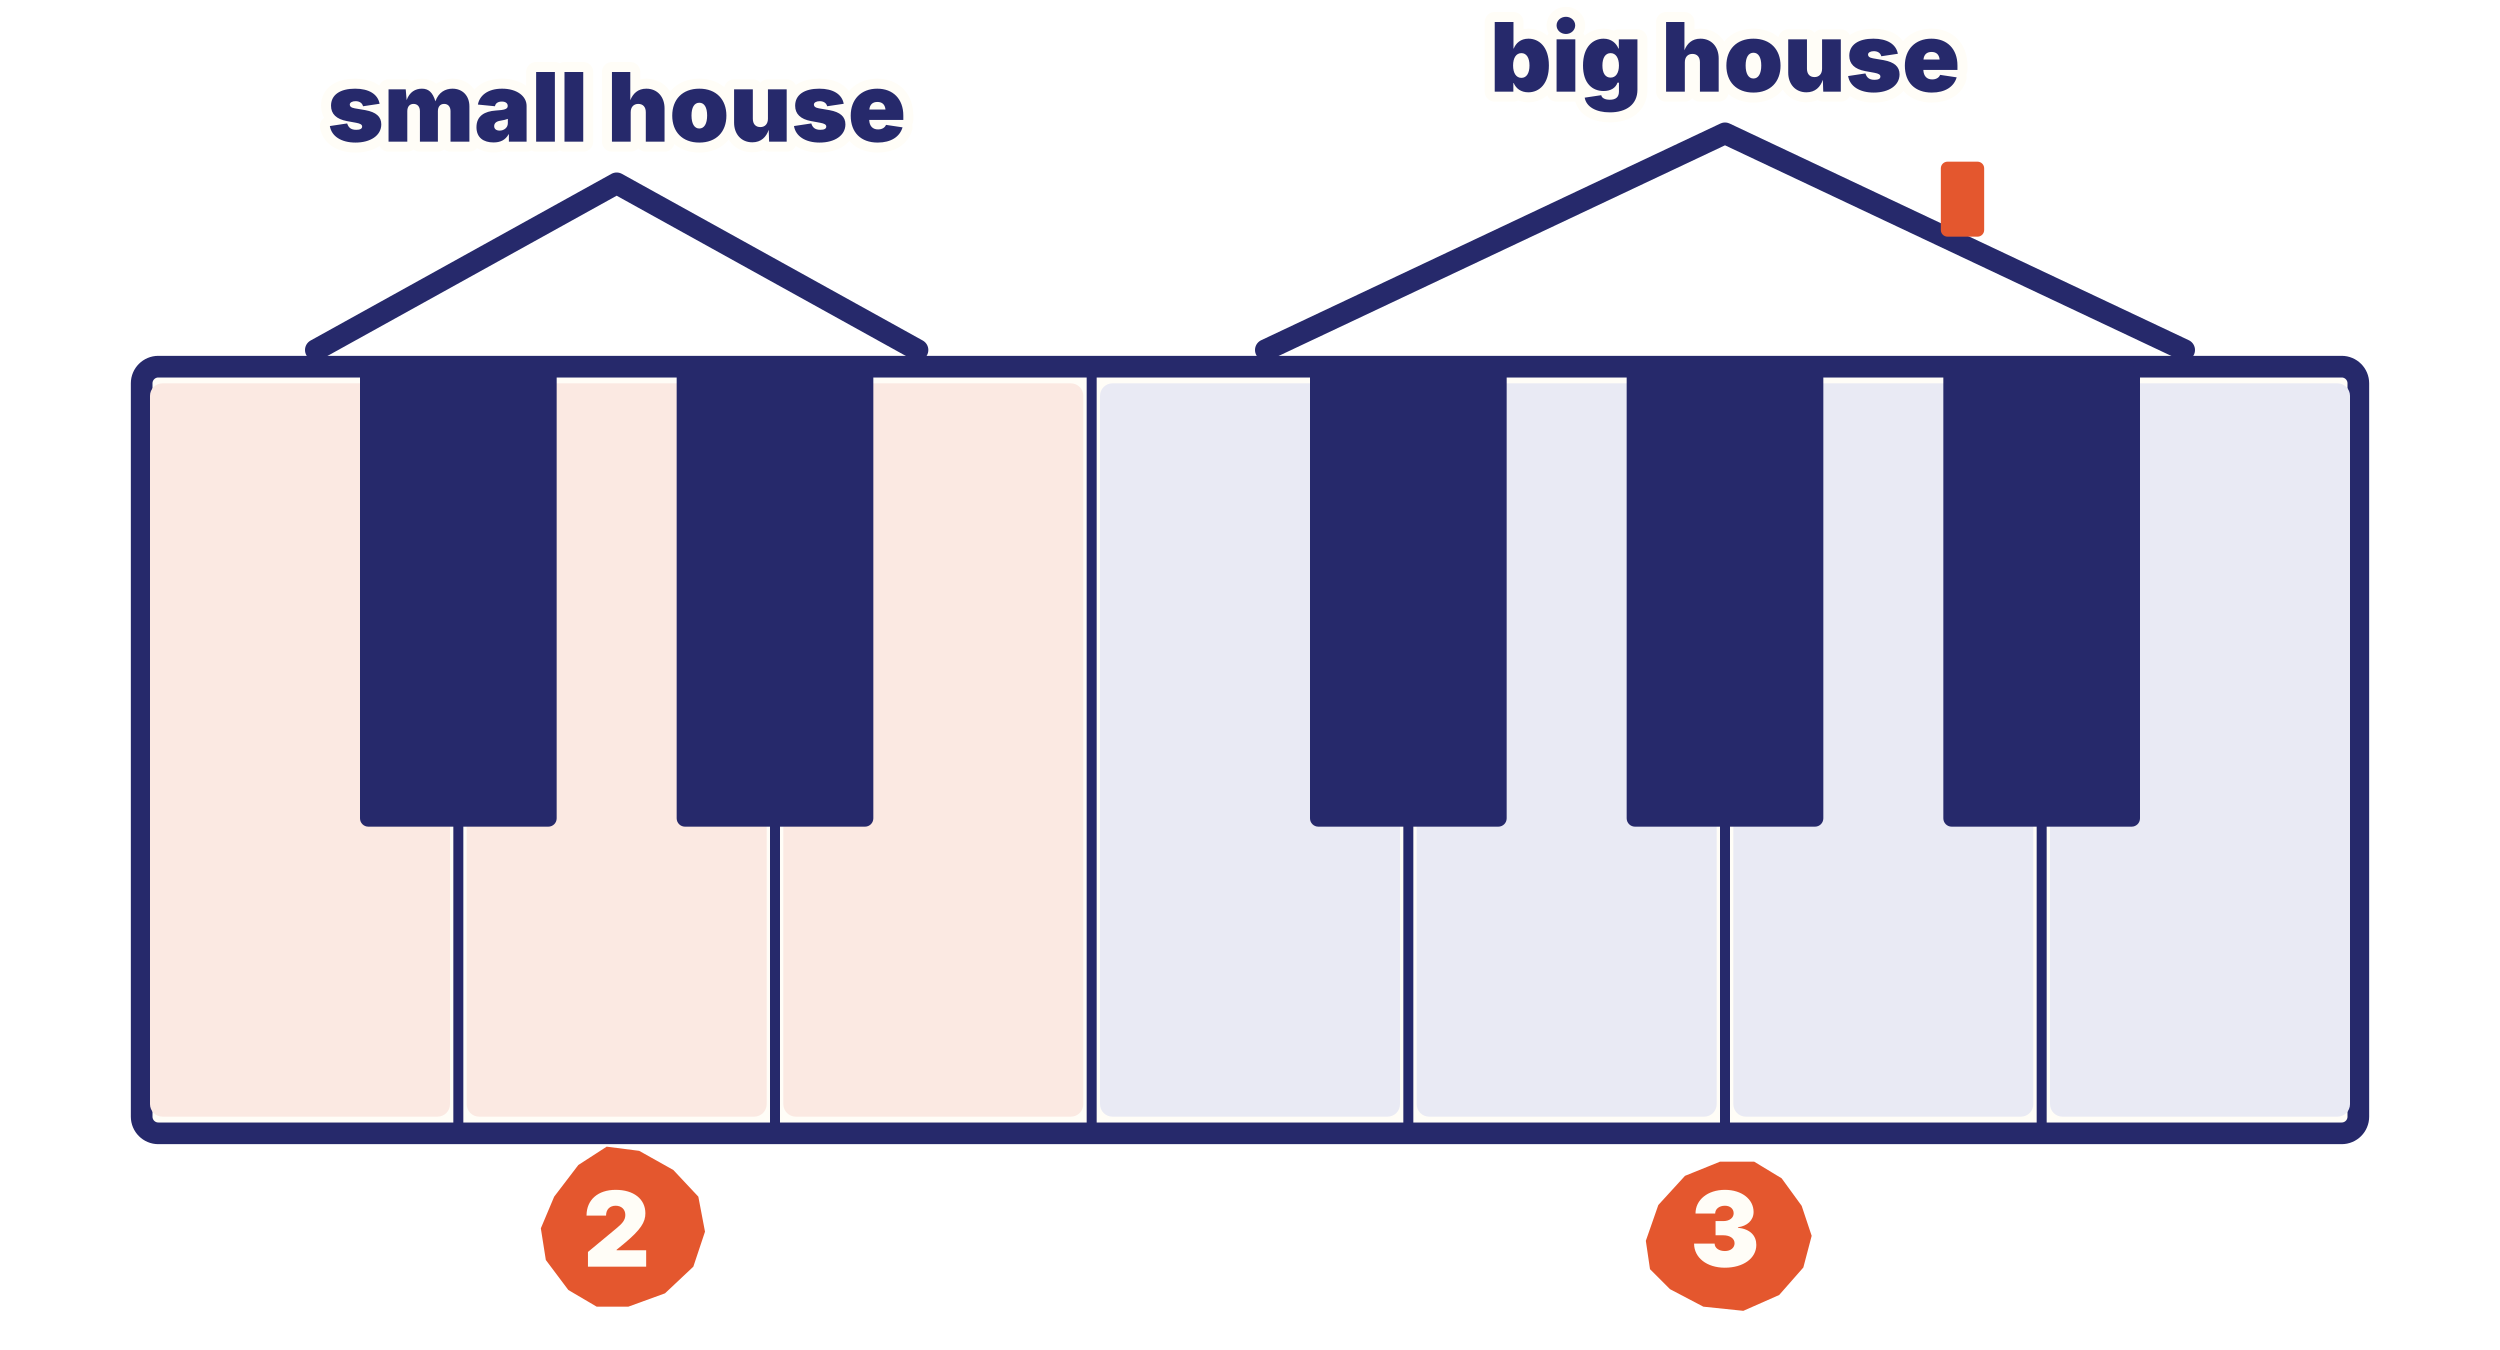
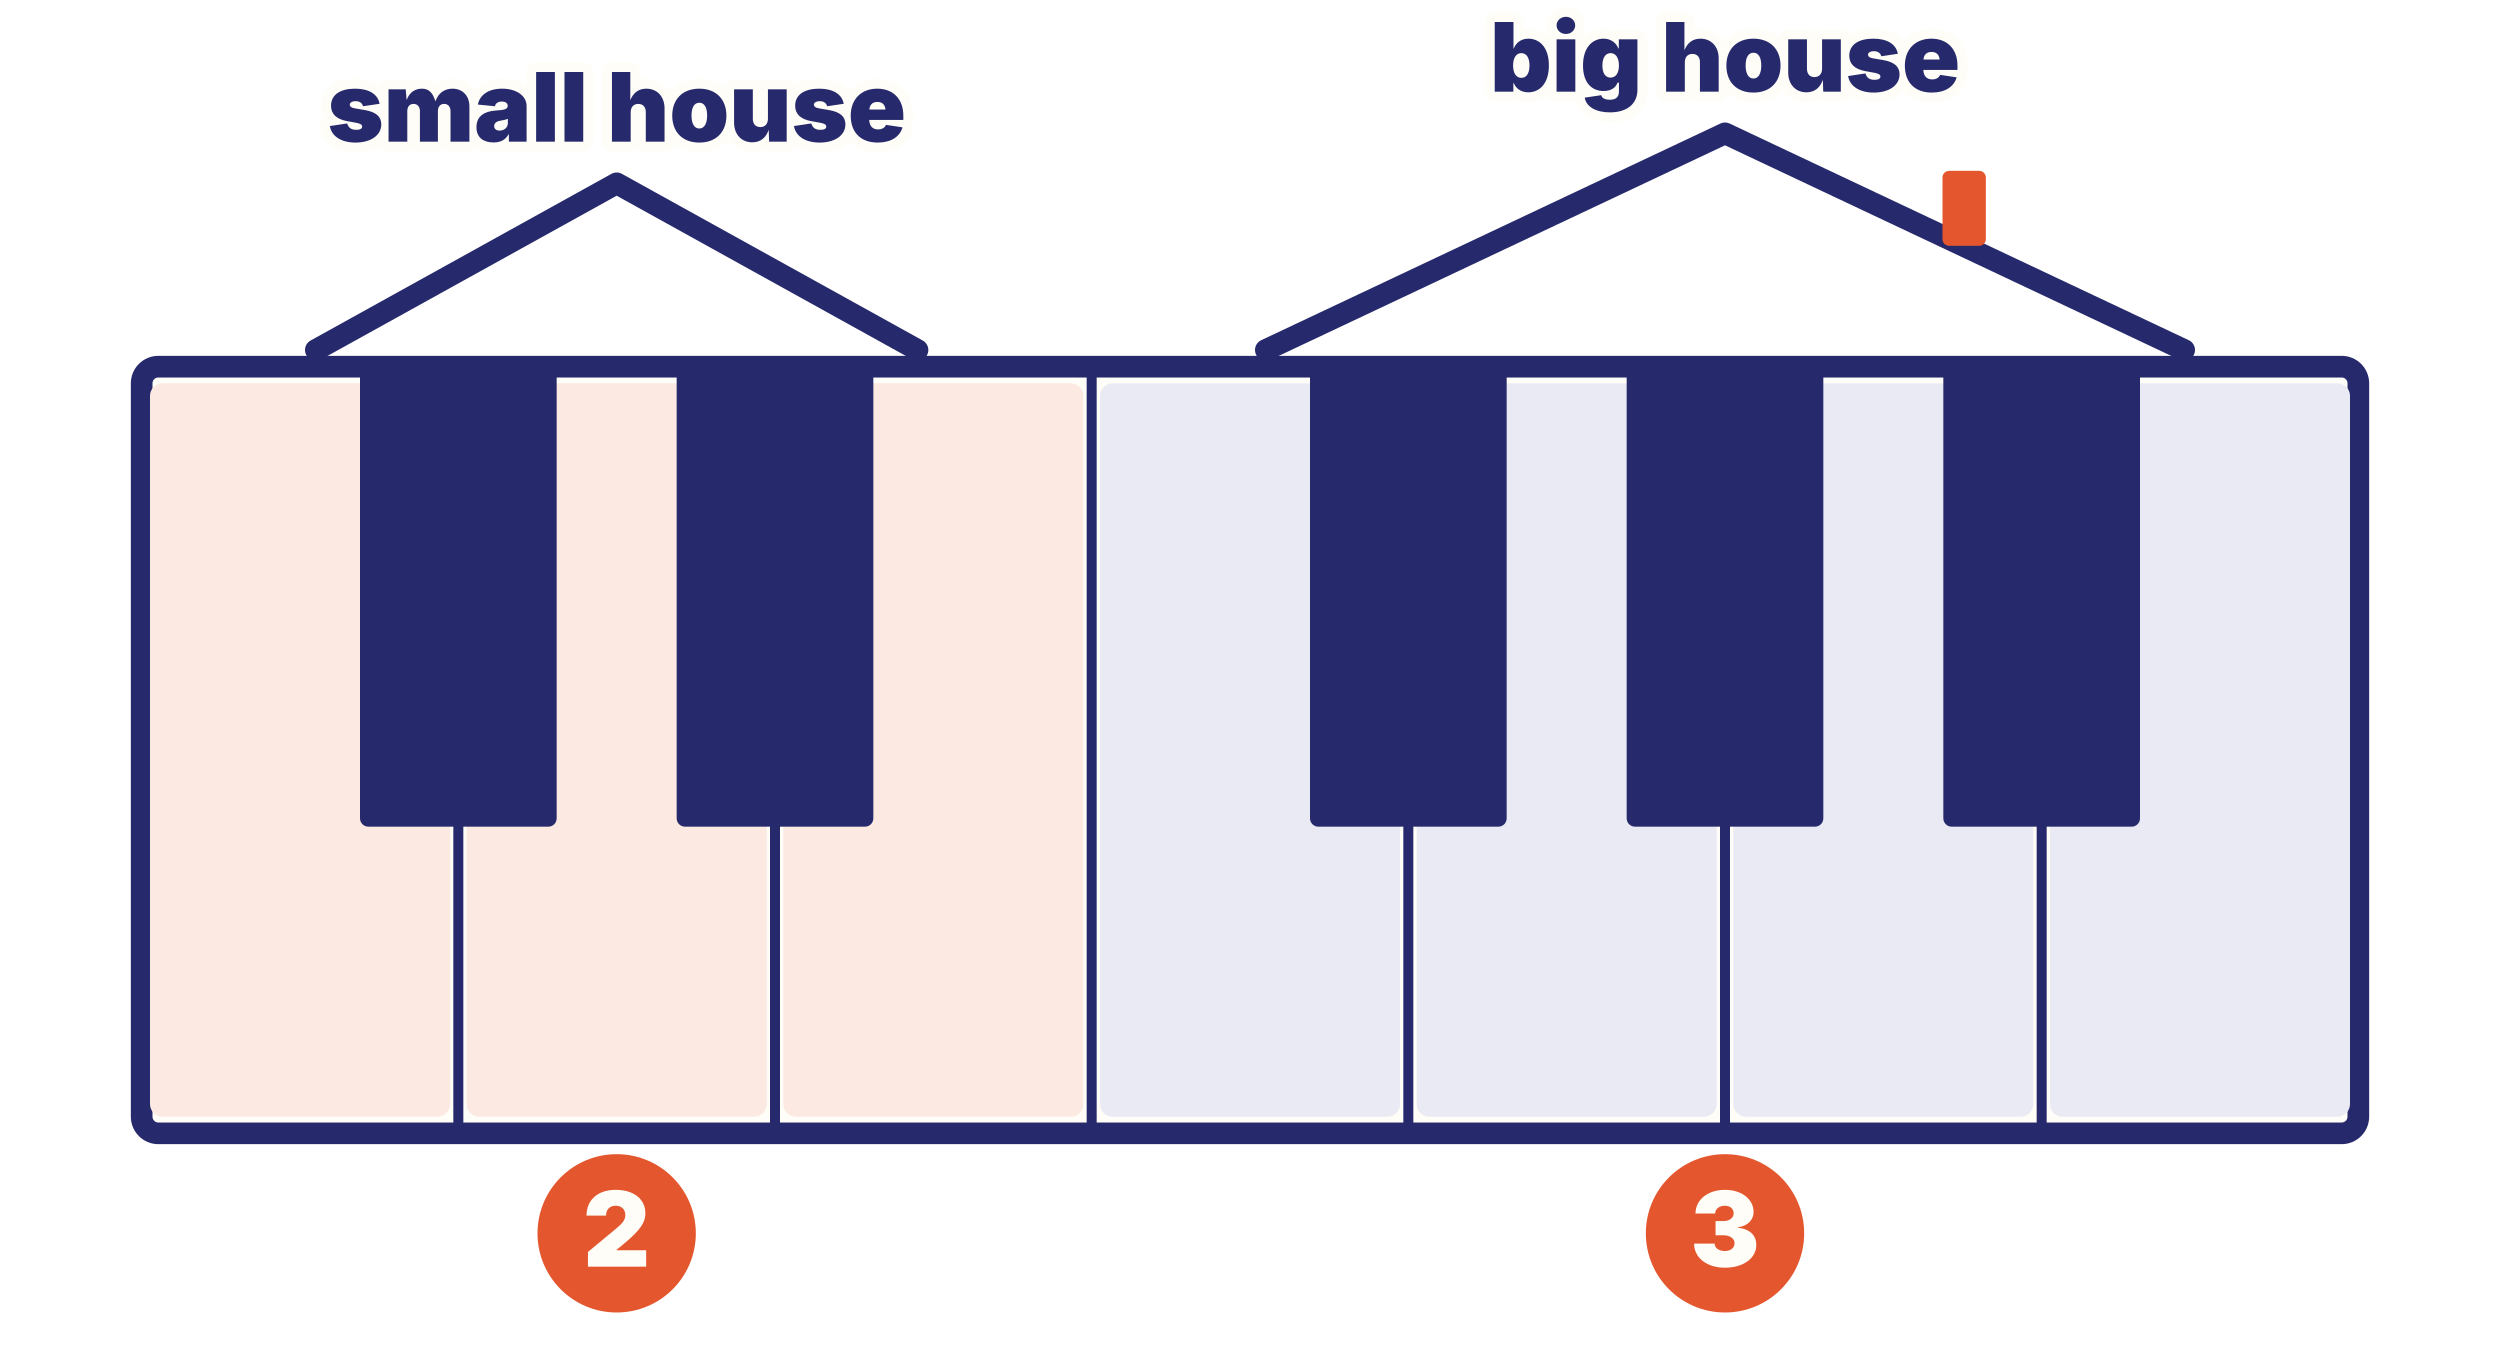
<svg xmlns="http://www.w3.org/2000/svg" viewBox="0 0 300 162" width="600" height="324">
  <defs>
    <pattern id="penh2" width="3.2" height="3.2" patternUnits="userSpaceOnUse" patternTransform="rotate(40)">
      <rect width="3.2" height="3.2" fill="#fffdf7" />
      <line x1="0" y1="0" x2="0" y2="3.2" stroke="#26296b" stroke-width="1.15" />
    </pattern>
  </defs>
  <rect x="17" y="44" width="266" height="92" rx="2" fill="#fffdf7" stroke="#26296b" stroke-width="2.6" />
  <rect x="18" y="46" width="36" height="88" rx="1.5" fill="#fbe9e2" />
  <rect x="56" y="46" width="36" height="88" rx="1.5" fill="#fbe9e2" />
  <rect x="94" y="46" width="36" height="88" rx="1.5" fill="#fbe9e2" />
  <rect x="132" y="46" width="36" height="88" rx="1.5" fill="#e9eaf4" />
  <rect x="170" y="46" width="36" height="88" rx="1.5" fill="#e9eaf4" />
  <rect x="208" y="46" width="36" height="88" rx="1.5" fill="#e9eaf4" />
  <rect x="246" y="46" width="36" height="88" rx="1.5" fill="#e9eaf4" />
  <line x1="55" y1="44" x2="55" y2="136" fill="none" stroke="#26296b" stroke-width="1.2" stroke-linecap="round" />
  <line x1="93" y1="44" x2="93" y2="136" fill="none" stroke="#26296b" stroke-width="1.2" stroke-linecap="round" />
  <line x1="131" y1="44" x2="131" y2="136" fill="none" stroke="#26296b" stroke-width="1.2" stroke-linecap="round" />
  <line x1="169" y1="44" x2="169" y2="136" fill="none" stroke="#26296b" stroke-width="1.2" stroke-linecap="round" />
  <line x1="207" y1="44" x2="207" y2="136" fill="none" stroke="#26296b" stroke-width="1.2" stroke-linecap="round" />
  <line x1="245" y1="44" x2="245" y2="136" fill="none" stroke="#26296b" stroke-width="1.2" stroke-linecap="round" />
  <rect x="43.2" y="44" width="23.6" height="55.2" rx="1" fill="#26296b" />
  <rect x="81.2" y="44" width="23.6" height="55.2" rx="1" fill="#26296b" />
  <rect x="157.2" y="44" width="23.6" height="55.2" rx="1" fill="#26296b" />
  <rect x="195.2" y="44" width="23.6" height="55.2" rx="1" fill="#26296b" />
  <rect x="233.2" y="44" width="23.6" height="55.2" rx="1" fill="#26296b" />
  <polyline points="37.9,42 74,22 110.1,42" fill="none" stroke="#26296b" stroke-width="2.6" stroke-linecap="round" stroke-linejoin="round" />
  <text x="74" y="17" text-anchor="middle" font-size="11.5" font-weight="900" fill="#26296b" font-family="Inter,sans-serif" stroke="#fffdf7" stroke-width="2.4" stroke-linejoin="round" paint-order="stroke">small house</text>
  <polyline points="151.9,42 207,16 262.1,42" fill="none" stroke="#26296b" stroke-width="2.6" stroke-linecap="round" stroke-linejoin="round" />
-   <g transform="translate(-0.2 -1.1)">
-     <rect x="233.1" y="20.5" width="5.2" height="9" rx="0.8" fill="#e4572e" />
-   </g>
+   <rect x="233.1" y="20.5" width="5.2" height="9" rx="0.8" fill="#e4572e" />
  <text x="207" y="11" text-anchor="middle" font-size="11.5" font-weight="900" fill="#26296b" font-family="Inter,sans-serif" stroke="#fffdf7" stroke-width="2.4" stroke-linejoin="round" paint-order="stroke">big house</text>
-   <path d="M64.9 147.4L65.5 151.2L68.2 154.8L71.6 156.8L75.4 156.8L79.8 155.2L83.2 152L84.6 147.8L83.8 143.6L80.8 140.4L76.7 138.1L72.8 137.6L69.4 139.8L66.5 143.6Z" fill="#e4572e" />
+   <ellipse cx="74" cy="148" rx="9.5" ry="9.5" fill="#e4572e" />
  <text x="74" y="152" text-anchor="middle" font-size="12.5" font-weight="900" fill="#fffdf7" font-family="Inter,sans-serif">2</text>
-   <path d="M197.5 148.9L198 152.3L200.4 154.7L204.4 156.8L209.2 157.3L213.5 155.4L216.4 152.1L217.4 148.3L216.2 144.7L213.8 141.4L210.5 139.4L206.4 139.4L202.2 141.1L199 144.6Z" fill="#e4572e" />
+   <ellipse cx="207" cy="148" rx="9.5" ry="9.5" fill="#e4572e" />
  <text x="207" y="152" text-anchor="middle" font-size="12.5" font-weight="900" fill="#fffdf7" font-family="Inter,sans-serif">3</text>
</svg>
